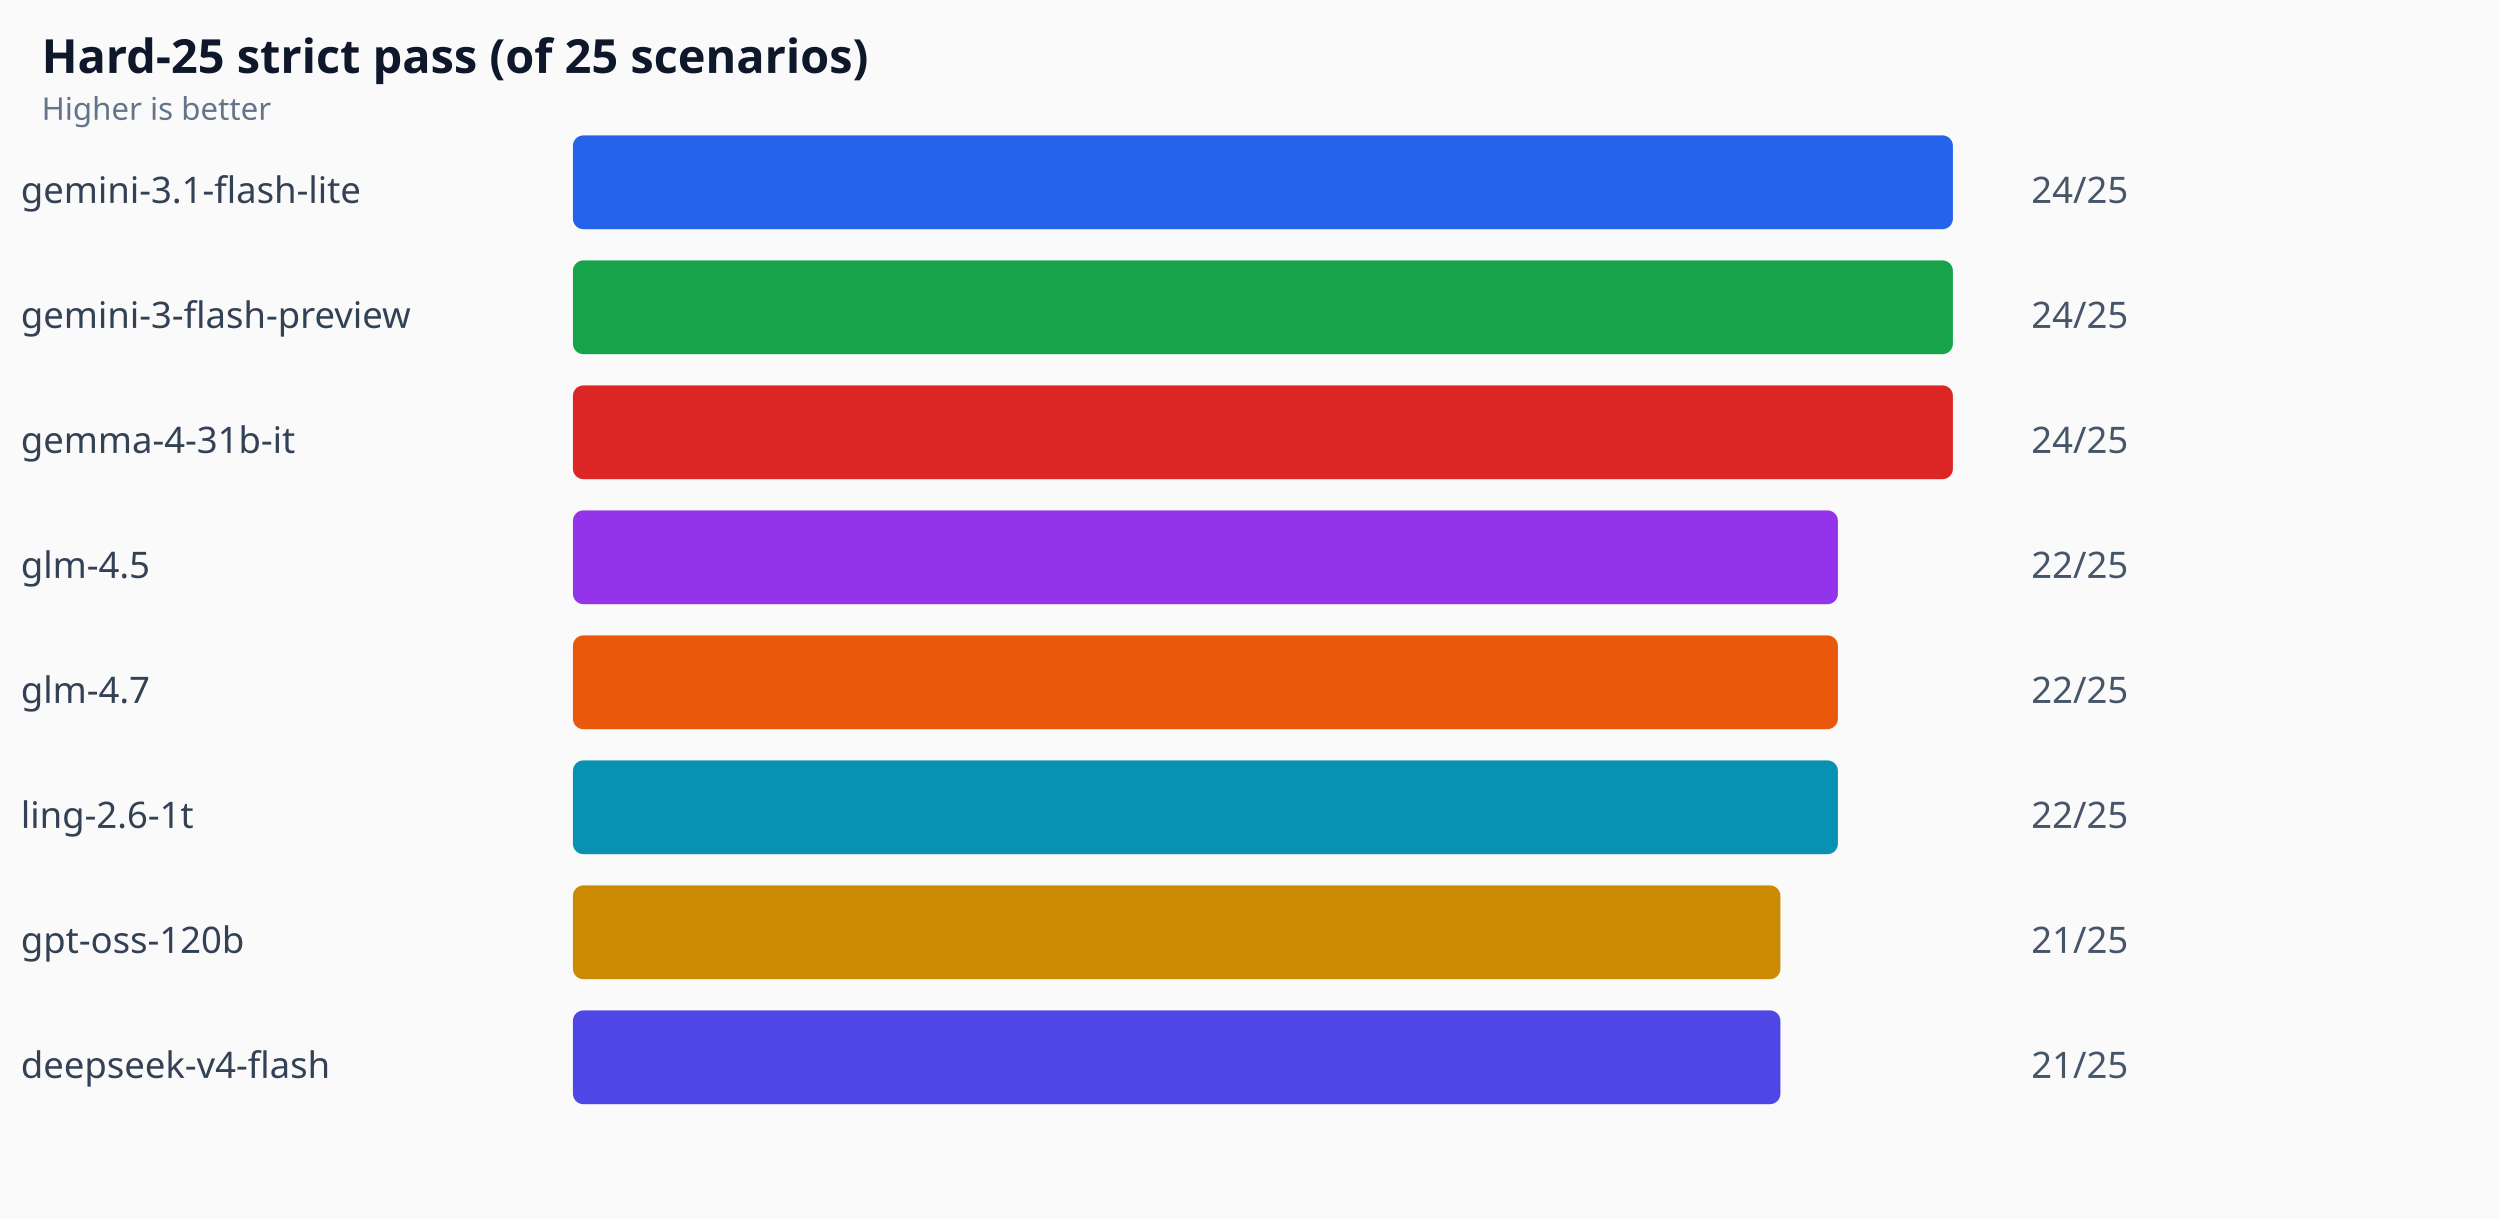
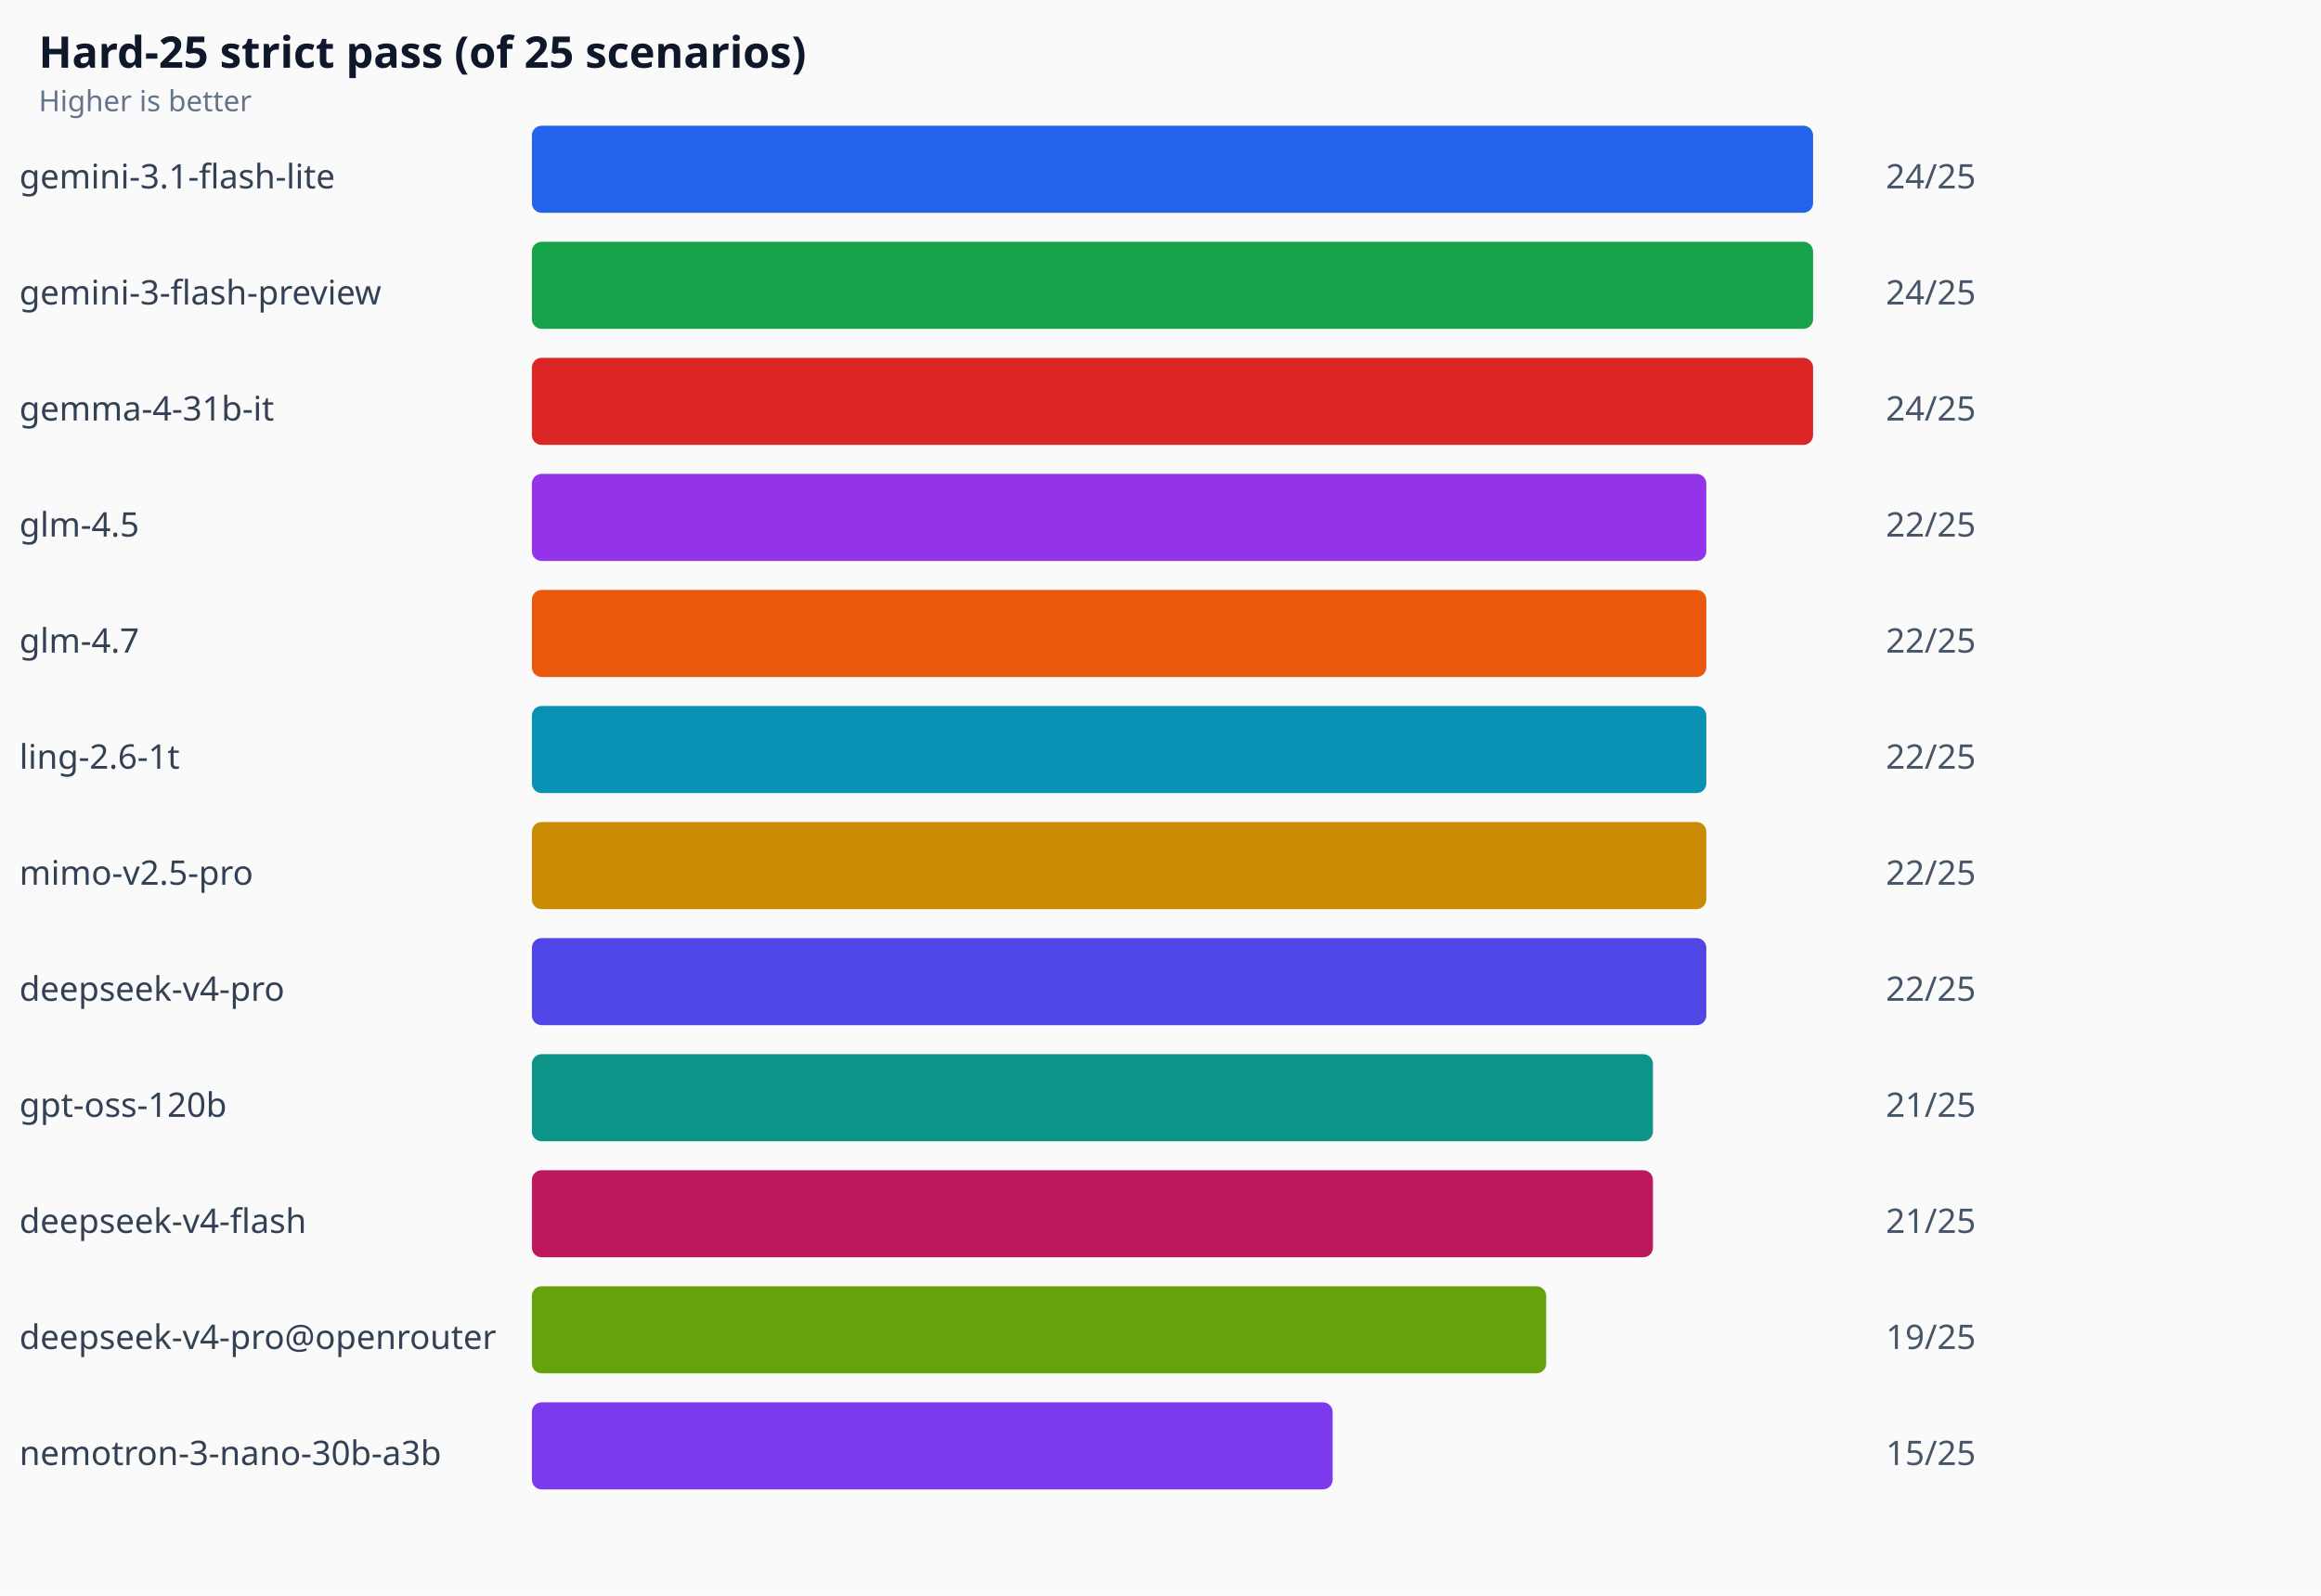
- <svg xmlns="http://www.w3.org/2000/svg" viewBox="0 0 960 468" width="960" height="468">
+ <svg xmlns="http://www.w3.org/2000/svg" viewBox="0 0 960 660" width="960" height="660">
  <style>
    .title { font: 600 18px system-ui, sans-serif; fill: #0f172a; }
    .label { font: 14px system-ui, sans-serif; fill: #334155; }
    .value { font: 14px system-ui, sans-serif; fill: #475569; }
    .sub { font: 12px system-ui, sans-serif; fill: #64748b; }
  </style>
  <rect width="100%" height="100%" fill="#fafafa" />
  <text x="16" y="28" class="title">Hard-25 strict pass (of 25 scenarios)</text>
  <text x="16" y="46" class="sub">Higher is better</text>
  <text x="8" y="77.92" class="label">gemini-3.1-flash-lite</text>
  <rect x="220" y="52" width="529.92" height="36" rx="4" fill="#2563eb" />
  <text x="780" y="77.92" class="value">24/25</text>
  <text x="8" y="125.92" class="label">gemini-3-flash-preview</text>
  <rect x="220" y="100" width="529.92" height="36" rx="4" fill="#16a34a" />
  <text x="780" y="125.92" class="value">24/25</text>
  <text x="8" y="173.92" class="label">gemma-4-31b-it</text>
  <rect x="220" y="148" width="529.92" height="36" rx="4" fill="#dc2626" />
  <text x="780" y="173.92" class="value">24/25</text>
  <text x="8" y="221.92" class="label">glm-4.5</text>
  <rect x="220" y="196" width="485.76" height="36" rx="4" fill="#9333ea" />
  <text x="780" y="221.92" class="value">22/25</text>
  <text x="8" y="269.92" class="label">glm-4.7</text>
  <rect x="220" y="244" width="485.76" height="36" rx="4" fill="#ea580c" />
  <text x="780" y="269.92" class="value">22/25</text>
  <text x="8" y="317.92" class="label">ling-2.6-1t</text>
  <rect x="220" y="292" width="485.76" height="36" rx="4" fill="#0891b2" />
  <text x="780" y="317.92" class="value">22/25</text>
-   <text x="8" y="365.92" class="label">gpt-oss-120b</text>
-   <rect x="220" y="340" width="463.68" height="36" rx="4" fill="#ca8a04" />
-   <text x="780" y="365.92" class="value">21/25</text>
-   <text x="8" y="413.92" class="label">deepseek-v4-flash</text>
-   <rect x="220" y="388" width="463.68" height="36" rx="4" fill="#4f46e5" />
-   <text x="780" y="413.92" class="value">21/25</text>
+   <text x="8" y="365.92" class="label">mimo-v2.5-pro</text>
+   <rect x="220" y="340" width="485.76" height="36" rx="4" fill="#ca8a04" />
+   <text x="780" y="365.92" class="value">22/25</text>
+   <text x="8" y="413.92" class="label">deepseek-v4-pro</text>
+   <rect x="220" y="388" width="485.76" height="36" rx="4" fill="#4f46e5" />
+   <text x="780" y="413.92" class="value">22/25</text>
+   <text x="8" y="461.92" class="label">gpt-oss-120b</text>
+   <rect x="220" y="436" width="463.68" height="36" rx="4" fill="#0d9488" />
+   <text x="780" y="461.92" class="value">21/25</text>
+   <text x="8" y="509.92" class="label">deepseek-v4-flash</text>
+   <rect x="220" y="484" width="463.68" height="36" rx="4" fill="#be185d" />
+   <text x="780" y="509.92" class="value">21/25</text>
+   <text x="8" y="557.92" class="label">deepseek-v4-pro@openrouter</text>
+   <rect x="220" y="532" width="419.52" height="36" rx="4" fill="#65a30d" />
+   <text x="780" y="557.92" class="value">19/25</text>
+   <text x="8" y="605.92" class="label">nemotron-3-nano-30b-a3b</text>
+   <rect x="220" y="580" width="331.2" height="36" rx="4" fill="#7c3aed" />
+   <text x="780" y="605.92" class="value">15/25</text>
</svg>
